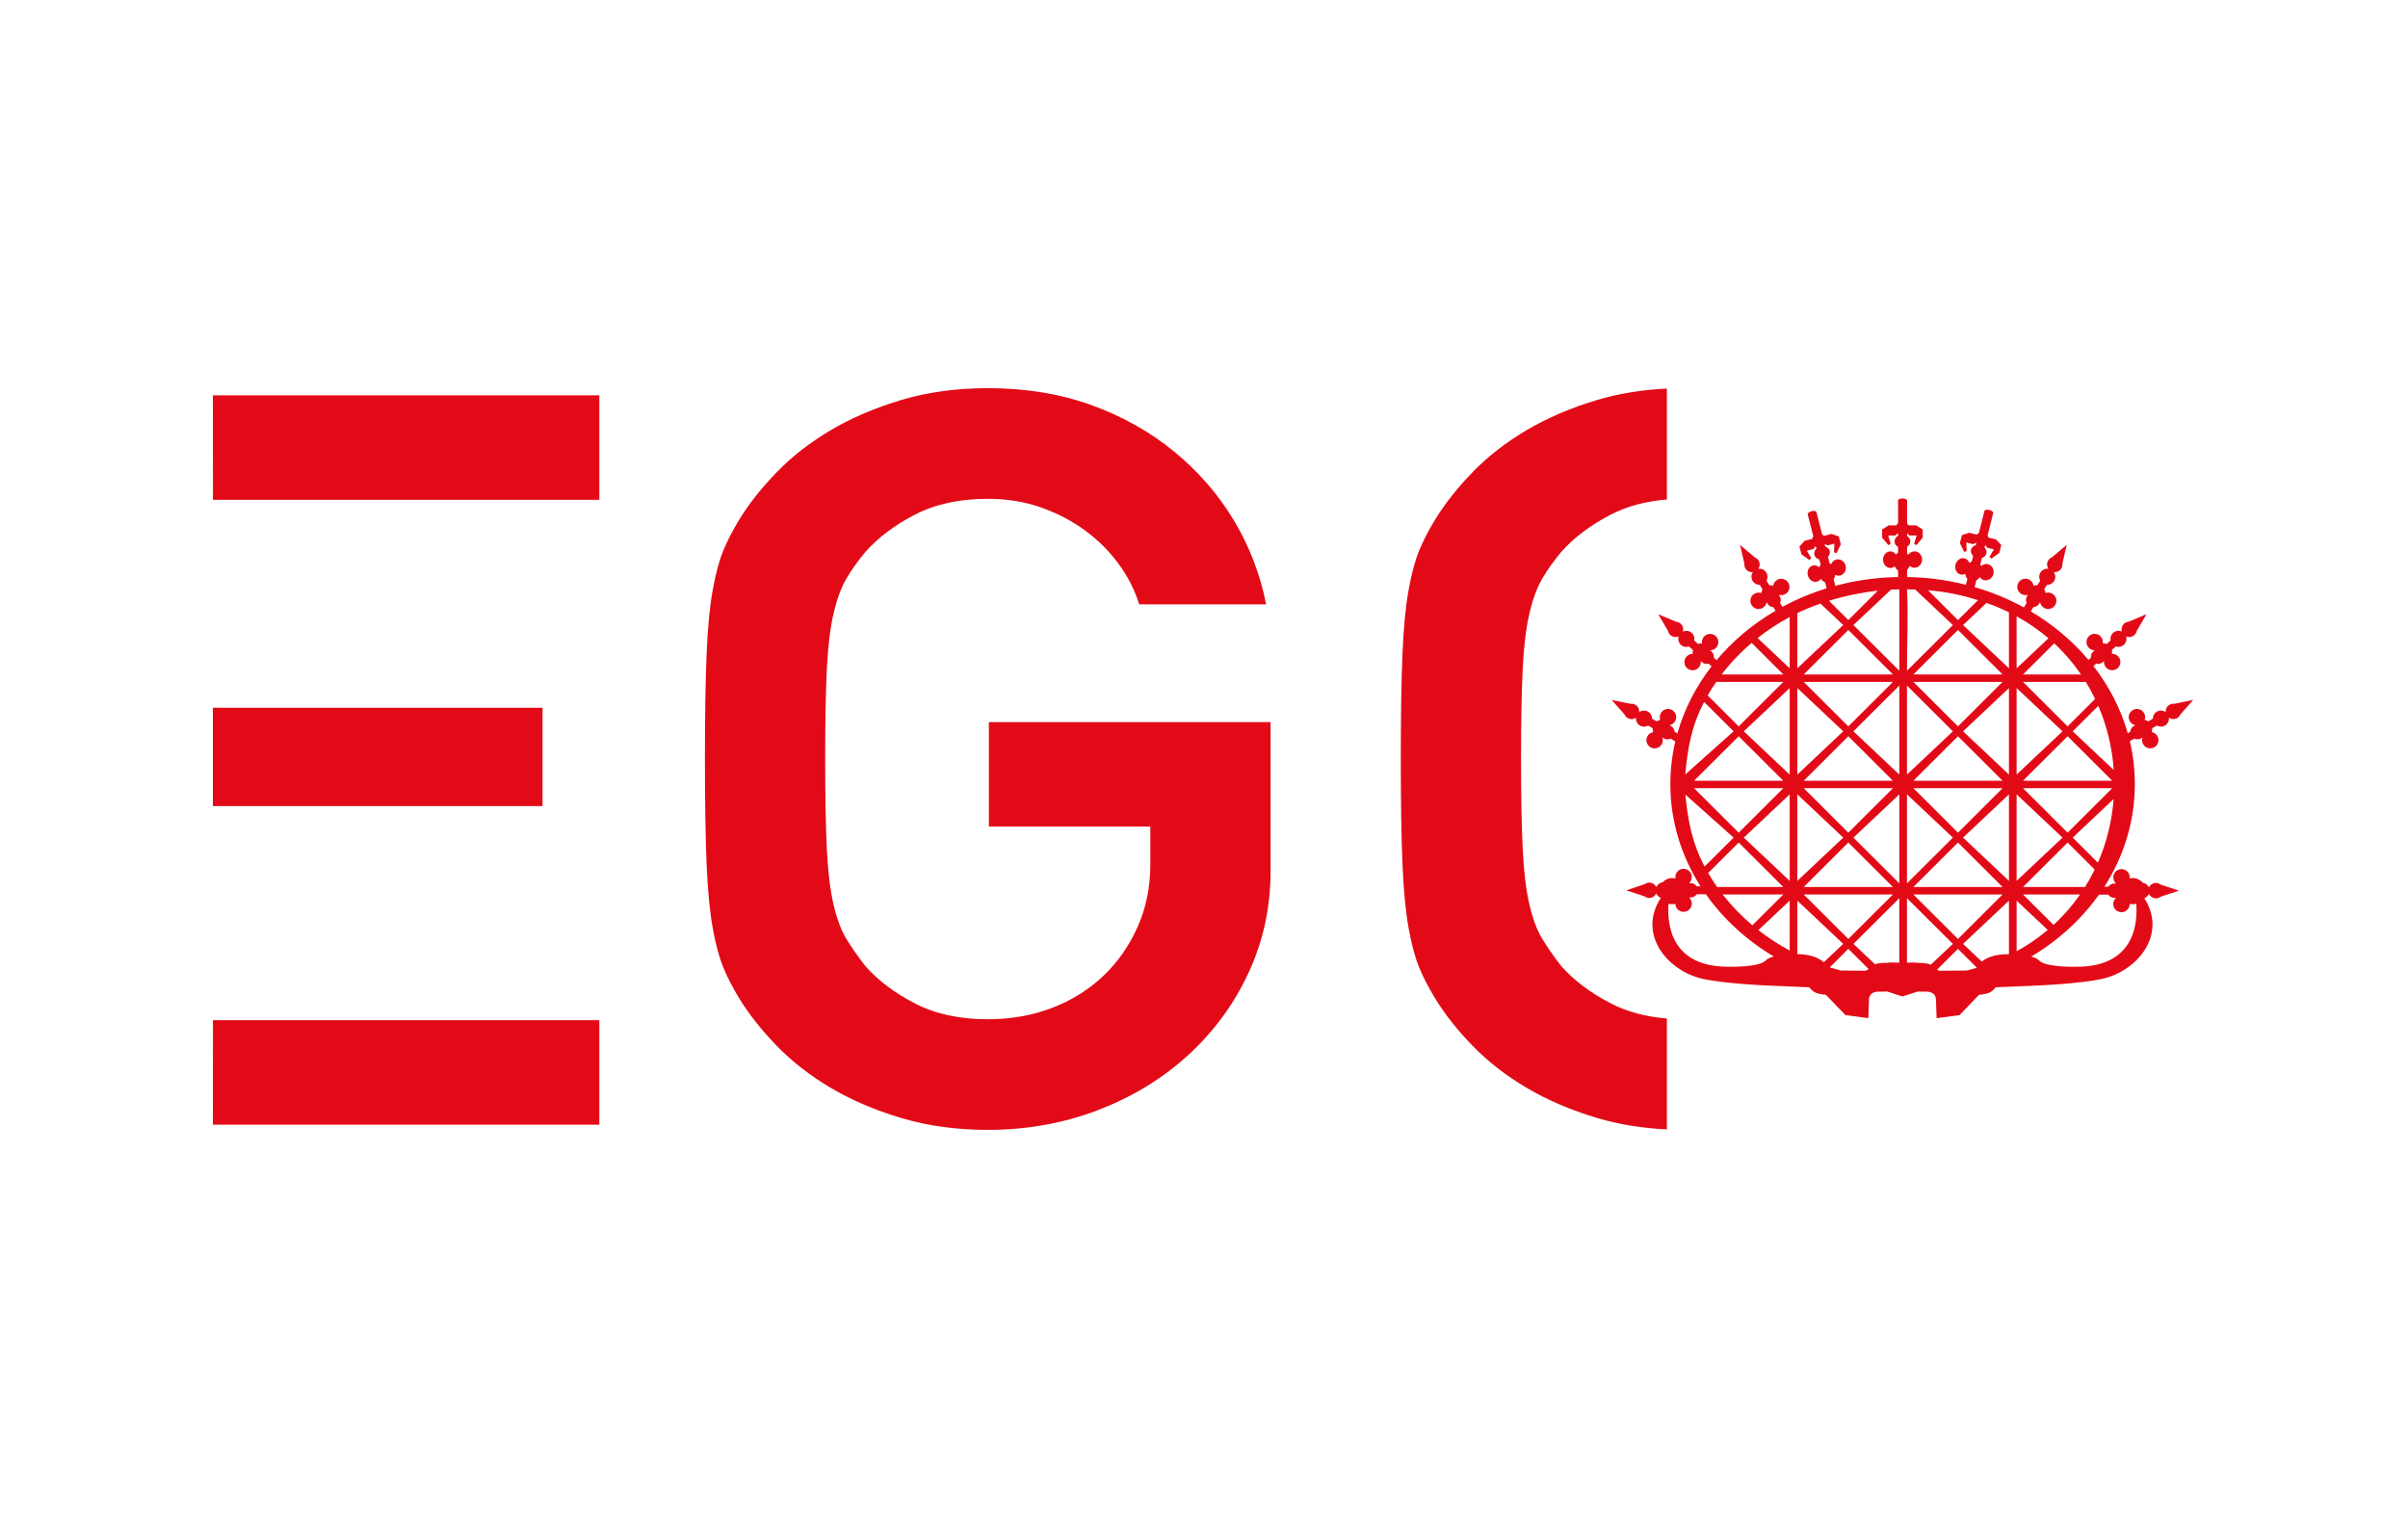
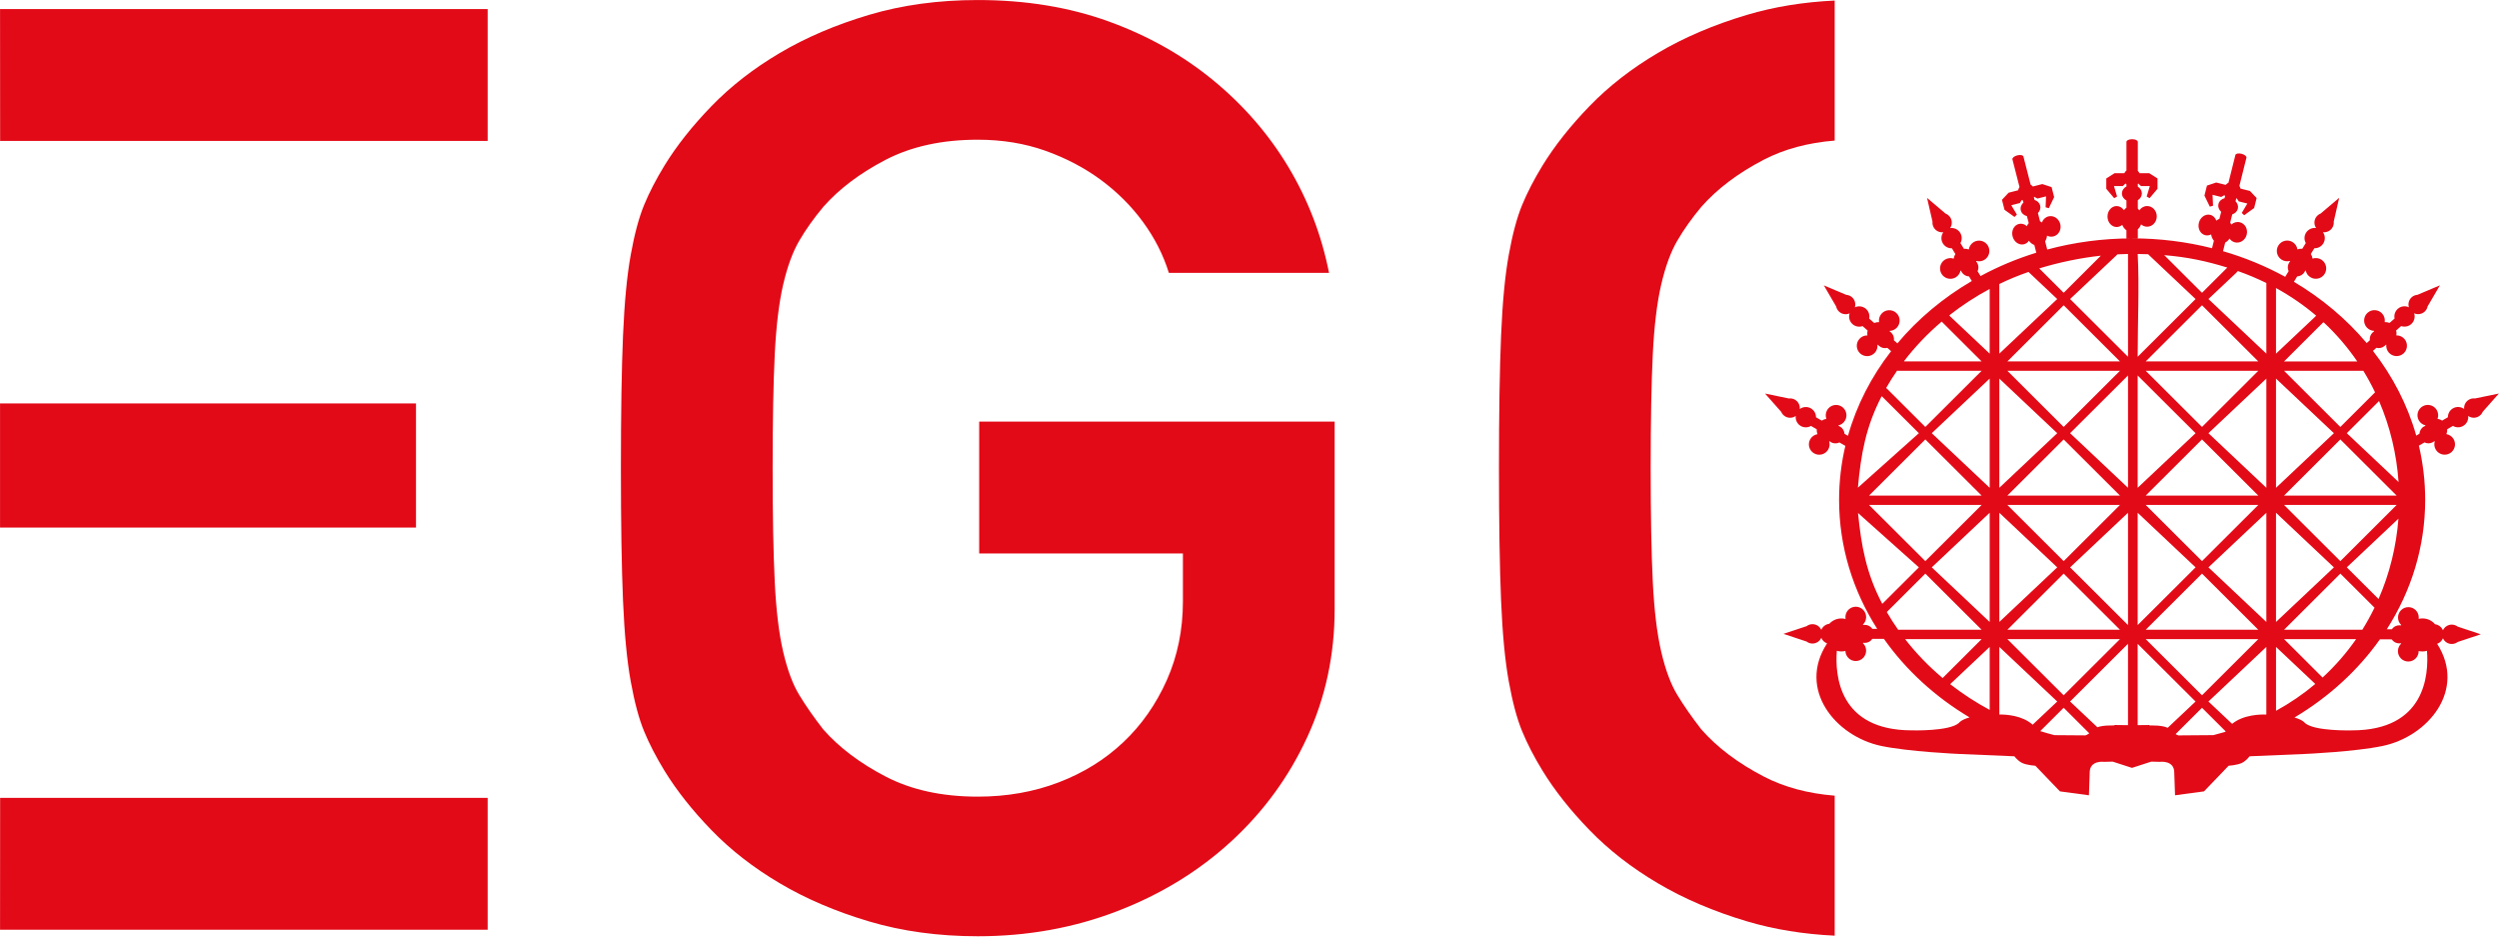
- <svg xmlns="http://www.w3.org/2000/svg" width="187" height="118" viewBox="0 0 187 118" fill="none">
+ <svg xmlns="http://www.w3.org/2000/svg" width="153.8" height="57.6" viewBox="16.53 30.14 153.8 57.6" fill="none">
  <path d="M16.538 79.223H46.543V87.337H16.533L16.538 79.223Z" fill="#E30A17" />
  <path d="M16.533 54.959H42.133V62.596H16.533V54.959Z" fill="#E30A17" />
  <path d="M16.533 30.696H46.543V38.81H16.538L16.533 30.696Z" fill="#E30A17" />
  <path d="M76.794 56.076H98.671V67.611C98.671 70.423 98.109 73.048 96.985 75.487C95.861 77.927 94.305 80.061 92.316 81.891C90.327 83.721 87.992 85.153 85.312 86.187C82.631 87.221 79.763 87.738 76.708 87.738C74.287 87.738 72.052 87.432 70.007 86.823C67.96 86.214 66.129 85.431 64.516 84.476C62.901 83.521 61.503 82.435 60.322 81.214C59.14 79.995 58.174 78.775 57.425 77.555C56.906 76.707 56.487 75.898 56.171 75.129C55.853 74.361 55.579 73.339 55.349 72.066C55.118 70.793 54.96 69.136 54.873 67.094C54.787 65.053 54.743 62.334 54.743 58.94C54.743 55.547 54.786 52.828 54.873 50.786C54.96 48.745 55.118 47.087 55.349 45.814C55.579 44.541 55.853 43.521 56.171 42.751C56.487 41.983 56.906 41.174 57.425 40.325C58.173 39.106 59.14 37.886 60.322 36.666C61.503 35.447 62.901 34.359 64.516 33.404C66.129 32.449 67.96 31.667 70.007 31.057C72.053 30.448 74.287 30.142 76.708 30.142C79.648 30.142 82.329 30.58 84.75 31.455C87.171 32.33 89.318 33.537 91.192 35.075C93.065 36.614 94.607 38.39 95.818 40.405C97.029 42.421 97.863 44.595 98.326 46.928H88.468C88.122 45.814 87.588 44.768 86.868 43.786C86.147 42.805 85.282 41.944 84.274 41.201C83.265 40.459 82.126 39.862 80.858 39.411C79.589 38.961 78.206 38.735 76.707 38.735C74.516 38.735 72.628 39.147 71.043 39.968C69.457 40.791 68.175 41.758 67.195 42.872C66.618 43.562 66.128 44.252 65.725 44.94C65.321 45.63 64.99 46.531 64.731 47.645C64.472 48.759 64.299 50.191 64.212 51.941C64.125 53.691 64.082 56.026 64.082 58.942C64.082 61.859 64.125 64.192 64.212 65.943C64.298 67.693 64.471 69.125 64.731 70.239C64.99 71.353 65.321 72.242 65.725 72.904C66.128 73.568 66.618 74.27 67.195 75.012C68.175 76.126 69.457 77.094 71.043 77.916C72.628 78.739 74.515 79.149 76.707 79.149C78.493 79.149 80.151 78.858 81.679 78.274C83.206 77.691 84.533 76.869 85.657 75.808C86.781 74.748 87.674 73.475 88.338 71.99C89 70.506 89.332 68.887 89.332 67.137V64.19H76.794V56.076Z" fill="#E30A17" />
  <path d="M129.446 79.09C127.801 78.957 126.345 78.568 125.083 77.913C123.497 77.091 122.214 76.123 121.235 75.009C120.658 74.267 120.168 73.565 119.765 72.901C119.361 72.239 119.03 71.35 118.77 70.236C118.511 69.122 118.338 67.69 118.251 65.94C118.165 64.19 118.121 61.857 118.121 58.939C118.121 56.023 118.164 53.689 118.251 51.938C118.337 50.188 118.51 48.756 118.77 47.642C119.029 46.528 119.36 45.627 119.765 44.937C120.168 44.248 120.658 43.558 121.235 42.869C122.215 41.755 123.497 40.788 125.083 39.965C126.344 39.311 127.8 38.922 129.446 38.788V30.174C127.521 30.265 125.719 30.557 124.046 31.055C121.999 31.665 120.168 32.447 118.555 33.402C116.94 34.357 115.542 35.444 114.361 36.664C113.179 37.885 112.213 39.104 111.464 40.323C110.945 41.172 110.526 41.981 110.21 42.749C109.893 43.518 109.618 44.539 109.388 45.812C109.157 47.085 108.999 48.743 108.913 50.784C108.826 52.826 108.783 55.545 108.783 58.938C108.783 62.333 108.826 65.051 108.913 67.092C108.999 69.134 109.157 70.791 109.388 72.064C109.618 73.337 109.892 74.358 110.21 75.127C110.526 75.896 110.945 76.706 111.464 77.553C112.212 78.774 113.178 79.993 114.361 81.212C115.542 82.433 116.94 83.519 118.555 84.474C120.168 85.429 121.999 86.212 124.046 86.821C125.719 87.319 127.521 87.611 129.446 87.702V79.09Z" fill="#E30A17" />
  <path fill-rule="evenodd" clip-rule="evenodd" d="M148.587 69.459L152.052 72.914L155.517 69.459H148.587ZM129.859 68.187C129.948 68.187 130.034 68.198 130.116 68.22C130.109 68.182 130.105 68.143 130.105 68.103C130.105 67.751 130.391 67.465 130.743 67.465C131.095 67.465 131.381 67.751 131.381 68.103C131.381 68.286 131.304 68.452 131.18 68.568C131.189 68.575 131.199 68.582 131.208 68.589C131.238 68.584 131.268 68.581 131.3 68.581C131.493 68.581 131.662 68.679 131.762 68.828H132.062C130.569 66.486 129.716 63.777 129.716 60.891C129.716 59.753 129.849 58.642 130.101 57.571L129.737 57.36C129.576 57.439 129.38 57.439 129.214 57.342C129.187 57.326 129.162 57.309 129.139 57.29C129.128 57.292 129.116 57.293 129.105 57.294C129.154 57.457 129.138 57.639 129.046 57.797C128.87 58.102 128.479 58.206 128.175 58.029C127.87 57.853 127.766 57.462 127.943 57.158C128.041 56.988 128.206 56.881 128.386 56.849C128.349 56.754 128.334 56.652 128.341 56.55L127.986 56.344C127.798 56.454 127.558 56.462 127.356 56.346C127.133 56.217 127.02 55.971 127.048 55.731C126.864 55.862 126.612 55.882 126.404 55.761C126.286 55.693 126.201 55.59 126.152 55.474L125.159 54.352L126.627 54.655C126.752 54.639 126.884 54.662 127.002 54.73C127.211 54.851 127.319 55.079 127.297 55.304C127.491 55.159 127.761 55.135 127.984 55.264C128.186 55.381 128.298 55.593 128.296 55.811L128.651 56.017C128.736 55.96 128.833 55.923 128.933 55.907C128.871 55.736 128.882 55.539 128.98 55.37C129.156 55.065 129.547 54.961 129.851 55.138C130.156 55.314 130.26 55.705 130.083 56.009C129.991 56.168 129.841 56.272 129.676 56.31C129.681 56.32 129.685 56.331 129.689 56.342C129.717 56.353 129.745 56.366 129.772 56.381C129.939 56.477 130.036 56.647 130.048 56.826L130.263 56.951C130.797 55.06 131.707 53.302 132.918 51.744L132.686 51.54C132.513 51.586 132.321 51.548 132.176 51.421C132.153 51.4 132.131 51.378 132.112 51.355C132.1 51.354 132.089 51.354 132.078 51.352C132.094 51.521 132.043 51.697 131.922 51.834C131.69 52.098 131.287 52.124 131.022 51.892C130.758 51.66 130.732 51.257 130.964 50.992C131.094 50.845 131.276 50.771 131.458 50.776C131.441 50.676 131.445 50.573 131.472 50.474L131.163 50.203C130.957 50.274 130.72 50.236 130.545 50.082C130.352 49.912 130.288 49.649 130.363 49.418C130.157 49.511 129.906 49.481 129.725 49.322C129.623 49.232 129.559 49.115 129.534 48.991L128.778 47.697L130.159 48.28C130.285 48.289 130.41 48.337 130.512 48.427C130.693 48.586 130.754 48.831 130.689 49.047C130.908 48.943 131.177 48.972 131.37 49.142C131.545 49.296 131.614 49.526 131.569 49.739L131.878 50.01C131.973 49.971 132.075 49.953 132.176 49.958C132.148 49.778 132.198 49.588 132.327 49.44C132.559 49.176 132.962 49.15 133.227 49.382C133.492 49.614 133.517 50.017 133.285 50.282C133.164 50.42 132.997 50.493 132.827 50.498C132.83 50.509 132.832 50.521 132.834 50.532C132.86 50.548 132.884 50.566 132.908 50.587C133.053 50.714 133.115 50.9 133.092 51.077L133.305 51.264C134.568 49.759 136.119 48.459 137.885 47.427L137.714 47.147C137.535 47.139 137.363 47.046 137.263 46.881C137.247 46.854 137.233 46.827 137.222 46.799C137.211 46.795 137.2 46.791 137.19 46.786C137.155 46.952 137.054 47.105 136.898 47.2C136.597 47.383 136.205 47.288 136.022 46.988C135.839 46.687 135.934 46.295 136.234 46.112C136.402 46.01 136.598 45.994 136.77 46.052C136.783 45.951 136.818 45.854 136.873 45.767L136.659 45.416C136.442 45.423 136.227 45.316 136.105 45.116C135.971 44.896 135.989 44.626 136.129 44.428C135.904 44.455 135.674 44.352 135.549 44.147C135.478 44.031 135.452 43.9 135.465 43.774L135.129 42.314L136.273 43.282C136.391 43.328 136.495 43.411 136.566 43.527C136.691 43.733 136.677 43.985 136.55 44.172C136.79 44.138 137.038 44.246 137.172 44.466C137.293 44.665 137.29 44.905 137.185 45.095L137.399 45.446C137.501 45.437 137.604 45.45 137.699 45.485C137.726 45.305 137.83 45.138 137.997 45.036C138.298 44.853 138.69 44.948 138.873 45.248C139.056 45.549 138.961 45.941 138.661 46.124C138.504 46.219 138.323 46.239 138.159 46.194C138.158 46.206 138.157 46.217 138.156 46.228C138.176 46.251 138.194 46.276 138.21 46.302C138.31 46.466 138.315 46.662 138.24 46.825L138.422 47.123C139.497 46.542 140.646 46.059 141.853 45.686L141.732 45.212C141.605 45.165 141.488 45.075 141.397 44.952C141.326 45.057 141.223 45.135 141.098 45.167C140.797 45.244 140.482 45.027 140.393 44.682C140.304 44.337 140.477 43.995 140.778 43.918C140.954 43.873 141.136 43.929 141.273 44.052C141.302 43.983 141.341 43.92 141.387 43.866L141.277 43.437C141.092 43.389 140.946 43.262 140.901 43.086C140.856 42.911 140.924 42.729 141.062 42.598L141.031 42.476C141.008 42.465 140.987 42.452 140.966 42.437L140.841 42.631L140.313 42.766L140.659 43.343L140.512 43.487L139.897 43.047L139.74 42.433L140.15 41.995L140.734 41.846C140.749 41.774 140.779 41.706 140.82 41.647L140.384 39.943C140.362 39.856 140.495 39.746 140.682 39.698C140.869 39.65 141.039 39.682 141.061 39.769L141.504 41.498C141.555 41.528 141.602 41.567 141.642 41.613L142.225 41.464L142.795 41.651L142.952 42.265L142.624 42.947L142.426 42.892L142.452 42.22L141.924 42.355L141.723 42.246C141.717 42.257 141.711 42.268 141.705 42.279L141.746 42.441C141.916 42.495 142.049 42.617 142.092 42.783C142.134 42.949 142.077 43.12 141.953 43.249L142.081 43.748C142.122 43.77 142.162 43.797 142.199 43.828C142.263 43.646 142.407 43.502 142.598 43.453C142.914 43.372 143.241 43.582 143.328 43.922C143.415 44.262 143.229 44.603 142.913 44.684C142.776 44.719 142.636 44.699 142.515 44.638C142.501 44.767 142.46 44.886 142.396 44.984L142.526 45.492C144.18 45.046 145.934 44.806 147.75 44.806H147.4V44.307C147.289 44.23 147.198 44.113 147.14 43.972C147.045 44.056 146.926 44.106 146.797 44.106C146.486 44.106 146.235 43.817 146.235 43.461C146.235 43.105 146.487 42.816 146.797 42.816C146.979 42.816 147.141 42.915 147.244 43.069C147.289 43.009 147.342 42.958 147.401 42.917V42.474C147.234 42.382 147.124 42.222 147.124 42.041C147.124 41.86 147.234 41.7 147.401 41.608V41.482C147.382 41.465 147.364 41.447 147.347 41.428L147.178 41.585H146.633L146.825 42.229L146.647 42.332L146.16 41.753V41.119L146.666 40.797H147.269C147.302 40.731 147.347 40.673 147.401 40.626V38.867C147.401 38.777 147.558 38.704 147.751 38.704C147.944 38.704 148.101 38.777 148.101 38.867V40.651C148.143 40.693 148.179 40.742 148.206 40.797H148.807L149.313 41.119V41.753L148.826 42.332L148.648 42.229L148.84 41.585H148.295L148.127 41.429C148.119 41.438 148.11 41.448 148.101 41.456V41.623C148.253 41.717 148.351 41.869 148.351 42.04C148.351 42.211 148.253 42.363 148.101 42.457V42.972C148.135 43.004 148.167 43.04 148.196 43.079C148.303 42.919 148.478 42.815 148.676 42.815C149.002 42.815 149.267 43.1 149.267 43.451C149.267 43.802 149.002 44.087 148.676 44.087C148.534 44.087 148.404 44.033 148.302 43.944C148.257 44.065 148.187 44.17 148.101 44.249V44.804H147.751C149.456 44.804 151.105 45.015 152.669 45.41L152.784 44.95C152.695 44.848 152.635 44.713 152.613 44.562C152.5 44.62 152.373 44.64 152.248 44.609C151.947 44.534 151.773 44.192 151.859 43.847C151.945 43.502 152.26 43.283 152.561 43.358C152.738 43.402 152.87 43.538 152.933 43.712C152.992 43.665 153.055 43.628 153.122 43.603L153.23 43.173C153.09 43.043 153.022 42.861 153.066 42.686C153.11 42.51 153.256 42.382 153.44 42.333L153.471 42.211C153.456 42.19 153.443 42.168 153.432 42.146L153.23 42.257L152.701 42.125L152.731 42.797L152.533 42.853L152.202 42.173L152.356 41.558L152.925 41.368L153.51 41.514C153.558 41.458 153.616 41.412 153.68 41.38L154.107 39.674C154.129 39.587 154.299 39.554 154.486 39.601C154.673 39.648 154.807 39.757 154.786 39.844L154.353 41.575C154.384 41.626 154.406 41.682 154.419 41.742L155.002 41.888L155.414 42.323L155.26 42.938L154.647 43.382L154.499 43.239L154.842 42.661L154.313 42.529L154.188 42.337C154.178 42.344 154.167 42.351 154.157 42.357L154.116 42.519C154.24 42.647 154.299 42.818 154.257 42.984C154.215 43.15 154.083 43.273 153.913 43.328L153.788 43.828C153.814 43.867 153.836 43.91 153.854 43.955C153.997 43.826 154.192 43.767 154.384 43.815C154.701 43.894 154.888 44.235 154.803 44.575C154.718 44.915 154.392 45.127 154.075 45.048C153.937 45.014 153.824 44.93 153.747 44.818C153.674 44.925 153.581 45.01 153.478 45.065L153.346 45.593C154.698 45.986 155.98 46.518 157.171 47.17L157.383 46.822C157.308 46.659 157.312 46.464 157.413 46.299C157.429 46.272 157.447 46.248 157.467 46.225C157.466 46.214 157.464 46.202 157.464 46.191C157.3 46.236 157.119 46.216 156.962 46.121C156.661 45.938 156.566 45.545 156.75 45.245C156.933 44.944 157.326 44.849 157.626 45.033C157.794 45.135 157.897 45.302 157.925 45.482C158.021 45.448 158.123 45.434 158.225 45.443L158.439 45.092C158.333 44.902 158.33 44.662 158.452 44.463C158.586 44.243 158.834 44.135 159.074 44.169C158.947 43.982 158.933 43.73 159.058 43.524C159.129 43.408 159.233 43.324 159.351 43.279L160.495 42.311L160.159 43.771C160.172 43.897 160.146 44.028 160.075 44.144C159.95 44.35 159.719 44.452 159.495 44.425C159.635 44.623 159.653 44.893 159.519 45.113C159.398 45.312 159.183 45.419 158.965 45.413L158.751 45.764C158.806 45.851 158.841 45.948 158.854 46.049C159.027 45.991 159.223 46.006 159.39 46.109C159.691 46.292 159.786 46.685 159.602 46.985C159.419 47.286 159.026 47.381 158.726 47.197C158.569 47.102 158.469 46.949 158.434 46.783C158.423 46.787 158.413 46.792 158.402 46.796C158.391 46.824 158.377 46.851 158.361 46.878C158.261 47.042 158.089 47.136 157.91 47.144L157.708 47.476C159.431 48.496 160.947 49.773 162.186 51.245L162.38 51.074C162.357 50.896 162.419 50.711 162.564 50.584C162.587 50.563 162.612 50.545 162.638 50.529C162.64 50.518 162.642 50.506 162.645 50.495C162.475 50.489 162.308 50.416 162.187 50.279C161.955 50.015 161.981 49.612 162.245 49.379C162.509 49.146 162.913 49.173 163.145 49.437C163.275 49.584 163.324 49.775 163.296 49.955C163.397 49.951 163.499 49.968 163.594 50.007L163.903 49.736C163.859 49.523 163.927 49.293 164.102 49.139C164.295 48.969 164.565 48.94 164.783 49.044C164.718 48.827 164.779 48.583 164.96 48.424C165.062 48.334 165.187 48.286 165.313 48.277L166.693 47.694L165.937 48.988C165.912 49.112 165.848 49.229 165.746 49.319C165.565 49.478 165.315 49.508 165.108 49.415C165.183 49.645 165.12 49.909 164.926 50.079C164.751 50.233 164.514 50.271 164.308 50.2L163.999 50.471C164.026 50.57 164.03 50.673 164.013 50.773C164.195 50.769 164.378 50.842 164.507 50.989C164.739 51.253 164.714 51.657 164.449 51.889C164.185 52.121 163.782 52.095 163.549 51.831C163.428 51.693 163.377 51.518 163.393 51.349C163.382 51.35 163.37 51.351 163.359 51.352C163.34 51.375 163.319 51.398 163.295 51.418C163.15 51.545 162.958 51.583 162.785 51.537L162.572 51.725C163.786 53.285 164.7 55.044 165.236 56.938L165.433 56.824C165.445 56.645 165.542 56.475 165.709 56.379C165.736 56.363 165.764 56.35 165.792 56.34C165.796 56.329 165.801 56.319 165.805 56.308C165.639 56.269 165.49 56.165 165.398 56.007C165.222 55.702 165.326 55.312 165.63 55.136C165.935 54.96 166.325 55.064 166.501 55.368C166.599 55.538 166.611 55.734 166.548 55.905C166.648 55.921 166.745 55.958 166.83 56.015L167.185 55.809C167.183 55.591 167.295 55.379 167.497 55.262C167.72 55.133 167.99 55.157 168.184 55.302C168.162 55.077 168.27 54.849 168.479 54.728C168.597 54.66 168.728 54.636 168.854 54.653L170.322 54.35L169.329 55.472C169.281 55.589 169.195 55.691 169.077 55.759C168.868 55.88 168.617 55.86 168.433 55.729C168.462 55.97 168.348 56.215 168.125 56.344C167.923 56.461 167.683 56.452 167.495 56.342L167.14 56.548C167.147 56.65 167.131 56.753 167.095 56.847C167.274 56.878 167.439 56.986 167.538 57.156C167.714 57.461 167.61 57.851 167.306 58.027C167.001 58.203 166.611 58.099 166.435 57.795C166.343 57.636 166.327 57.454 166.376 57.292C166.364 57.291 166.353 57.289 166.342 57.288C166.319 57.307 166.294 57.325 166.267 57.34C166.1 57.436 165.904 57.437 165.744 57.358L165.399 57.558C165.653 58.633 165.787 59.747 165.787 60.889C165.787 63.787 164.927 66.505 163.423 68.854H163.734C163.834 68.705 164.003 68.607 164.196 68.607C164.227 68.607 164.258 68.61 164.288 68.615C164.297 68.608 164.306 68.601 164.316 68.594C164.192 68.478 164.115 68.312 164.115 68.129C164.115 67.777 164.401 67.491 164.753 67.491C165.105 67.491 165.391 67.777 165.391 68.129C165.391 68.158 165.389 68.186 165.385 68.213C165.461 68.195 165.54 68.185 165.621 68.185C165.931 68.185 166.208 68.324 166.394 68.543C166.613 68.574 166.796 68.718 166.881 68.915C166.975 68.709 167.183 68.566 167.424 68.566C167.56 68.566 167.686 68.612 167.786 68.689L169.208 69.162L167.786 69.635C167.686 69.712 167.56 69.758 167.424 69.758C167.183 69.758 166.975 69.615 166.881 69.409C166.814 69.565 166.685 69.688 166.525 69.748C168.333 72.579 165.982 75.437 163.179 76.029C161.492 76.386 158.393 76.523 158.393 76.523L154.979 76.667C154.979 76.667 154.773 76.955 154.485 77.085C154.197 77.215 153.688 77.25 153.688 77.25L152.174 78.826L150.392 79.066L150.344 77.674C150.351 76.886 149.453 77.009 149.453 77.009L148.927 76.996L147.744 77.379L147.742 77.378L147.74 77.379L146.557 76.996L146.031 77.009C146.031 77.009 145.133 76.886 145.14 77.674L145.092 79.066L143.31 78.826L141.796 77.25C141.796 77.25 141.287 77.215 140.999 77.085C140.711 76.955 140.505 76.667 140.505 76.667L137.091 76.523C137.091 76.523 133.992 76.386 132.305 76.029C129.494 75.435 127.131 72.55 128.977 69.721C128.817 69.661 128.687 69.538 128.62 69.382C128.526 69.588 128.319 69.731 128.078 69.731C127.942 69.731 127.816 69.685 127.716 69.608L126.294 69.135L127.716 68.662C127.816 68.585 127.942 68.539 128.078 68.539C128.319 68.539 128.527 68.682 128.62 68.888C128.706 68.688 128.893 68.542 129.116 68.514C129.296 68.314 129.563 68.187 129.859 68.187ZM130.105 70.187C130.026 70.207 129.944 70.217 129.859 70.217C129.761 70.217 129.666 70.203 129.577 70.177C129.461 71.659 129.683 75.071 134.193 75.071C134.193 75.071 136.497 75.14 137.087 74.618C137.087 74.618 137.206 74.425 137.747 74.275C135.632 73.015 133.832 71.366 132.476 69.444H131.761C131.661 69.593 131.492 69.691 131.299 69.691C131.268 69.691 131.237 69.688 131.207 69.683C131.198 69.69 131.189 69.697 131.179 69.704C131.303 69.82 131.38 69.986 131.38 70.169C131.38 70.521 131.094 70.807 130.742 70.807C130.396 70.808 130.114 70.531 130.105 70.187ZM139.578 74.096C140.018 74.093 140.992 74.156 141.629 74.723L143.142 73.297L139.578 69.938V74.096ZM142.964 75.366L144.797 75.38C144.797 75.38 144.88 75.425 145.115 75.254L143.538 73.681L142.097 75.118C142.383 75.208 142.672 75.29 142.964 75.366ZM145.614 74.881C145.773 74.822 146.025 74.77 146.422 74.77L146.663 74.767L146.664 74.742L147.497 74.752V69.746L143.933 73.297L145.614 74.881ZM148.092 74.751L148.807 74.743L148.808 74.768L149.049 74.771C149.522 74.771 149.79 74.845 149.939 74.916L151.655 73.298L148.091 69.747L148.092 74.751ZM150.427 75.302C150.609 75.417 150.675 75.381 150.675 75.381L152.753 75.365C153.003 75.302 153.249 75.234 153.49 75.162C153.494 75.154 153.499 75.147 153.504 75.139L153.479 75.105L152.052 73.683L150.427 75.302ZM153.905 74.671C154.61 74.096 155.671 74.086 156.013 74.099L156.011 74.072V69.939L152.447 73.298L153.905 74.671ZM157.742 74.281C158.27 74.43 158.387 74.619 158.387 74.619C158.977 75.14 161.281 75.072 161.281 75.072C165.791 75.072 166.013 71.659 165.897 70.178C165.807 70.204 165.713 70.218 165.615 70.218C165.536 70.218 165.459 70.209 165.385 70.192C165.385 70.194 165.385 70.197 165.385 70.199C165.385 70.551 165.099 70.837 164.747 70.837C164.395 70.837 164.109 70.551 164.109 70.199C164.109 70.016 164.186 69.85 164.31 69.734C164.301 69.727 164.291 69.72 164.282 69.713C164.252 69.718 164.222 69.721 164.19 69.721C163.997 69.721 163.828 69.623 163.728 69.474L163.001 69.472C161.646 71.385 159.85 73.025 157.742 74.281ZM159.451 71.801L159.476 71.818C160.261 71.098 160.948 70.305 161.537 69.458H157.102L159.451 71.801ZM159.019 72.22L158.987 72.182L156.607 69.939V73.761L156.609 73.867C157.488 73.385 158.292 72.832 159.019 72.22ZM136.559 72.223L136.552 72.229C137.306 72.818 138.12 73.349 138.984 73.813V69.939L136.559 72.223ZM136.087 71.852L136.096 71.845L138.49 69.458H133.807L133.78 69.46C134.454 70.328 135.228 71.129 136.087 71.852ZM133.382 68.883L133.352 68.884C133.103 68.53 132.869 68.166 132.653 67.793L132.673 67.772L135.023 65.428L138.488 68.883H133.382ZM132.372 67.284L132.397 67.266L134.627 65.044L130.881 61.7C131.084 63.739 131.392 65.425 132.372 67.284ZM151.656 48.537L148.092 52.088C148.092 50.028 148.198 47.714 148.094 45.765C148.315 45.768 148.529 45.773 148.736 45.78L148.786 45.83L151.656 48.537ZM149.79 45.898L149.723 45.837C151.208 45.957 152.369 46.219 153.611 46.602L153.519 46.69L152.052 48.153L149.791 45.899L149.79 45.898ZM147.498 45.764V45.792V52.088L143.934 48.537L146.799 45.837L146.826 45.812H146.818L146.837 45.787C147.061 45.774 147.281 45.766 147.498 45.764ZM145.777 45.92L145.819 45.87C144.574 46.007 143.273 46.273 142.037 46.652L142.048 46.666L143.538 48.152L145.777 45.92ZM141.416 46.91L141.394 46.889H141.395L141.375 46.869C140.746 47.087 140.141 47.336 139.576 47.613L139.577 47.662V47.738V51.896L143.141 48.537L141.416 46.91ZM138.984 47.994L138.983 47.916C138.101 48.39 137.27 48.934 136.502 49.538L136.528 49.581L138.983 51.895L138.984 47.994ZM136.066 49.96L136.034 49.922C135.165 50.659 134.384 51.478 133.707 52.364L133.765 52.375H138.489L136.066 49.96ZM133.285 52.943L133.345 52.951H138.489L135.024 56.406L132.654 54.043L132.653 54.046L132.612 54.009C132.821 53.645 133.046 53.289 133.285 52.943ZM132.379 54.55L132.337 54.514C131.361 56.389 131.059 58.089 130.874 60.141L134.627 56.79L132.379 54.55ZM158.959 49.679L159.077 49.56C158.334 48.927 157.51 48.356 156.605 47.86L156.606 48.021V48.034V51.897L158.959 49.679ZM159.53 49.962L159.479 50.005L157.101 52.376H161.607C161.016 51.509 160.324 50.699 159.53 49.962ZM156.012 47.709V47.551C155.455 47.277 154.87 47.03 154.256 46.814L154.169 46.914L152.448 48.536L156.012 51.895V47.718V47.709ZM147.003 69.459L143.538 72.914L140.073 69.459H147.003ZM148.587 61.205L152.052 64.66L155.517 61.205H148.587ZM148.587 68.883L152.052 65.428L155.517 68.883H148.587ZM156.012 68.403L152.448 65.044L156.012 61.685V68.403ZM148.092 68.595L151.656 65.044L148.092 61.685V68.595ZM164.031 61.205L160.566 64.66L157.101 61.205H164.031ZM156.606 68.403L160.17 65.044L156.606 61.685V68.403ZM147.003 61.205L143.538 64.66L140.073 61.205H147.003ZM147.003 68.883L143.538 65.428L140.073 68.883H147.003ZM139.578 68.403L143.142 65.044L139.578 61.685V68.403ZM147.498 68.595L143.934 65.044L147.498 61.685V68.595ZM131.559 61.205L135.024 64.66L138.489 61.205H131.559ZM138.984 68.403L135.42 65.044L138.984 61.685V68.403ZM148.587 52.375L152.052 48.92L155.517 52.375H148.587ZM147.003 52.375L143.538 48.92L140.073 52.375H147.003ZM148.587 60.629L152.052 57.174L155.517 60.629H148.587ZM148.587 52.951L152.052 56.406L155.517 52.951H148.587ZM156.012 53.431L152.448 56.79L156.012 60.149V53.431ZM148.092 53.239L151.656 56.79L148.092 60.149V53.239ZM164.031 60.629L160.566 57.174L157.101 60.629H164.031ZM156.606 53.431L160.17 56.79L156.606 60.149V53.431ZM147.003 60.629L143.538 57.174L140.073 60.629H147.003ZM147.003 52.951L143.538 56.406L140.073 52.951H147.003ZM139.578 53.431L143.142 56.79L139.578 60.149V53.431ZM147.498 53.239L143.934 56.79L147.498 60.149V53.239ZM131.559 60.629L135.024 57.174L138.489 60.629H131.559ZM138.984 53.431L135.42 56.79L138.984 60.149V53.431ZM161.981 52.951H157.101L160.566 56.406L162.702 54.276C162.486 53.824 162.245 53.382 161.981 52.951ZM162.948 54.812L160.963 56.79L164.149 59.793C164.03 58.085 163.631 56.395 162.948 54.812ZM164.141 62.048L160.963 65.043L162.917 66.99C163.604 65.421 164.011 63.745 164.141 62.048ZM162.669 67.524L160.567 65.428L157.102 68.883H161.918C162.193 68.442 162.443 67.988 162.669 67.524Z" fill="#E30A17" />
</svg>
